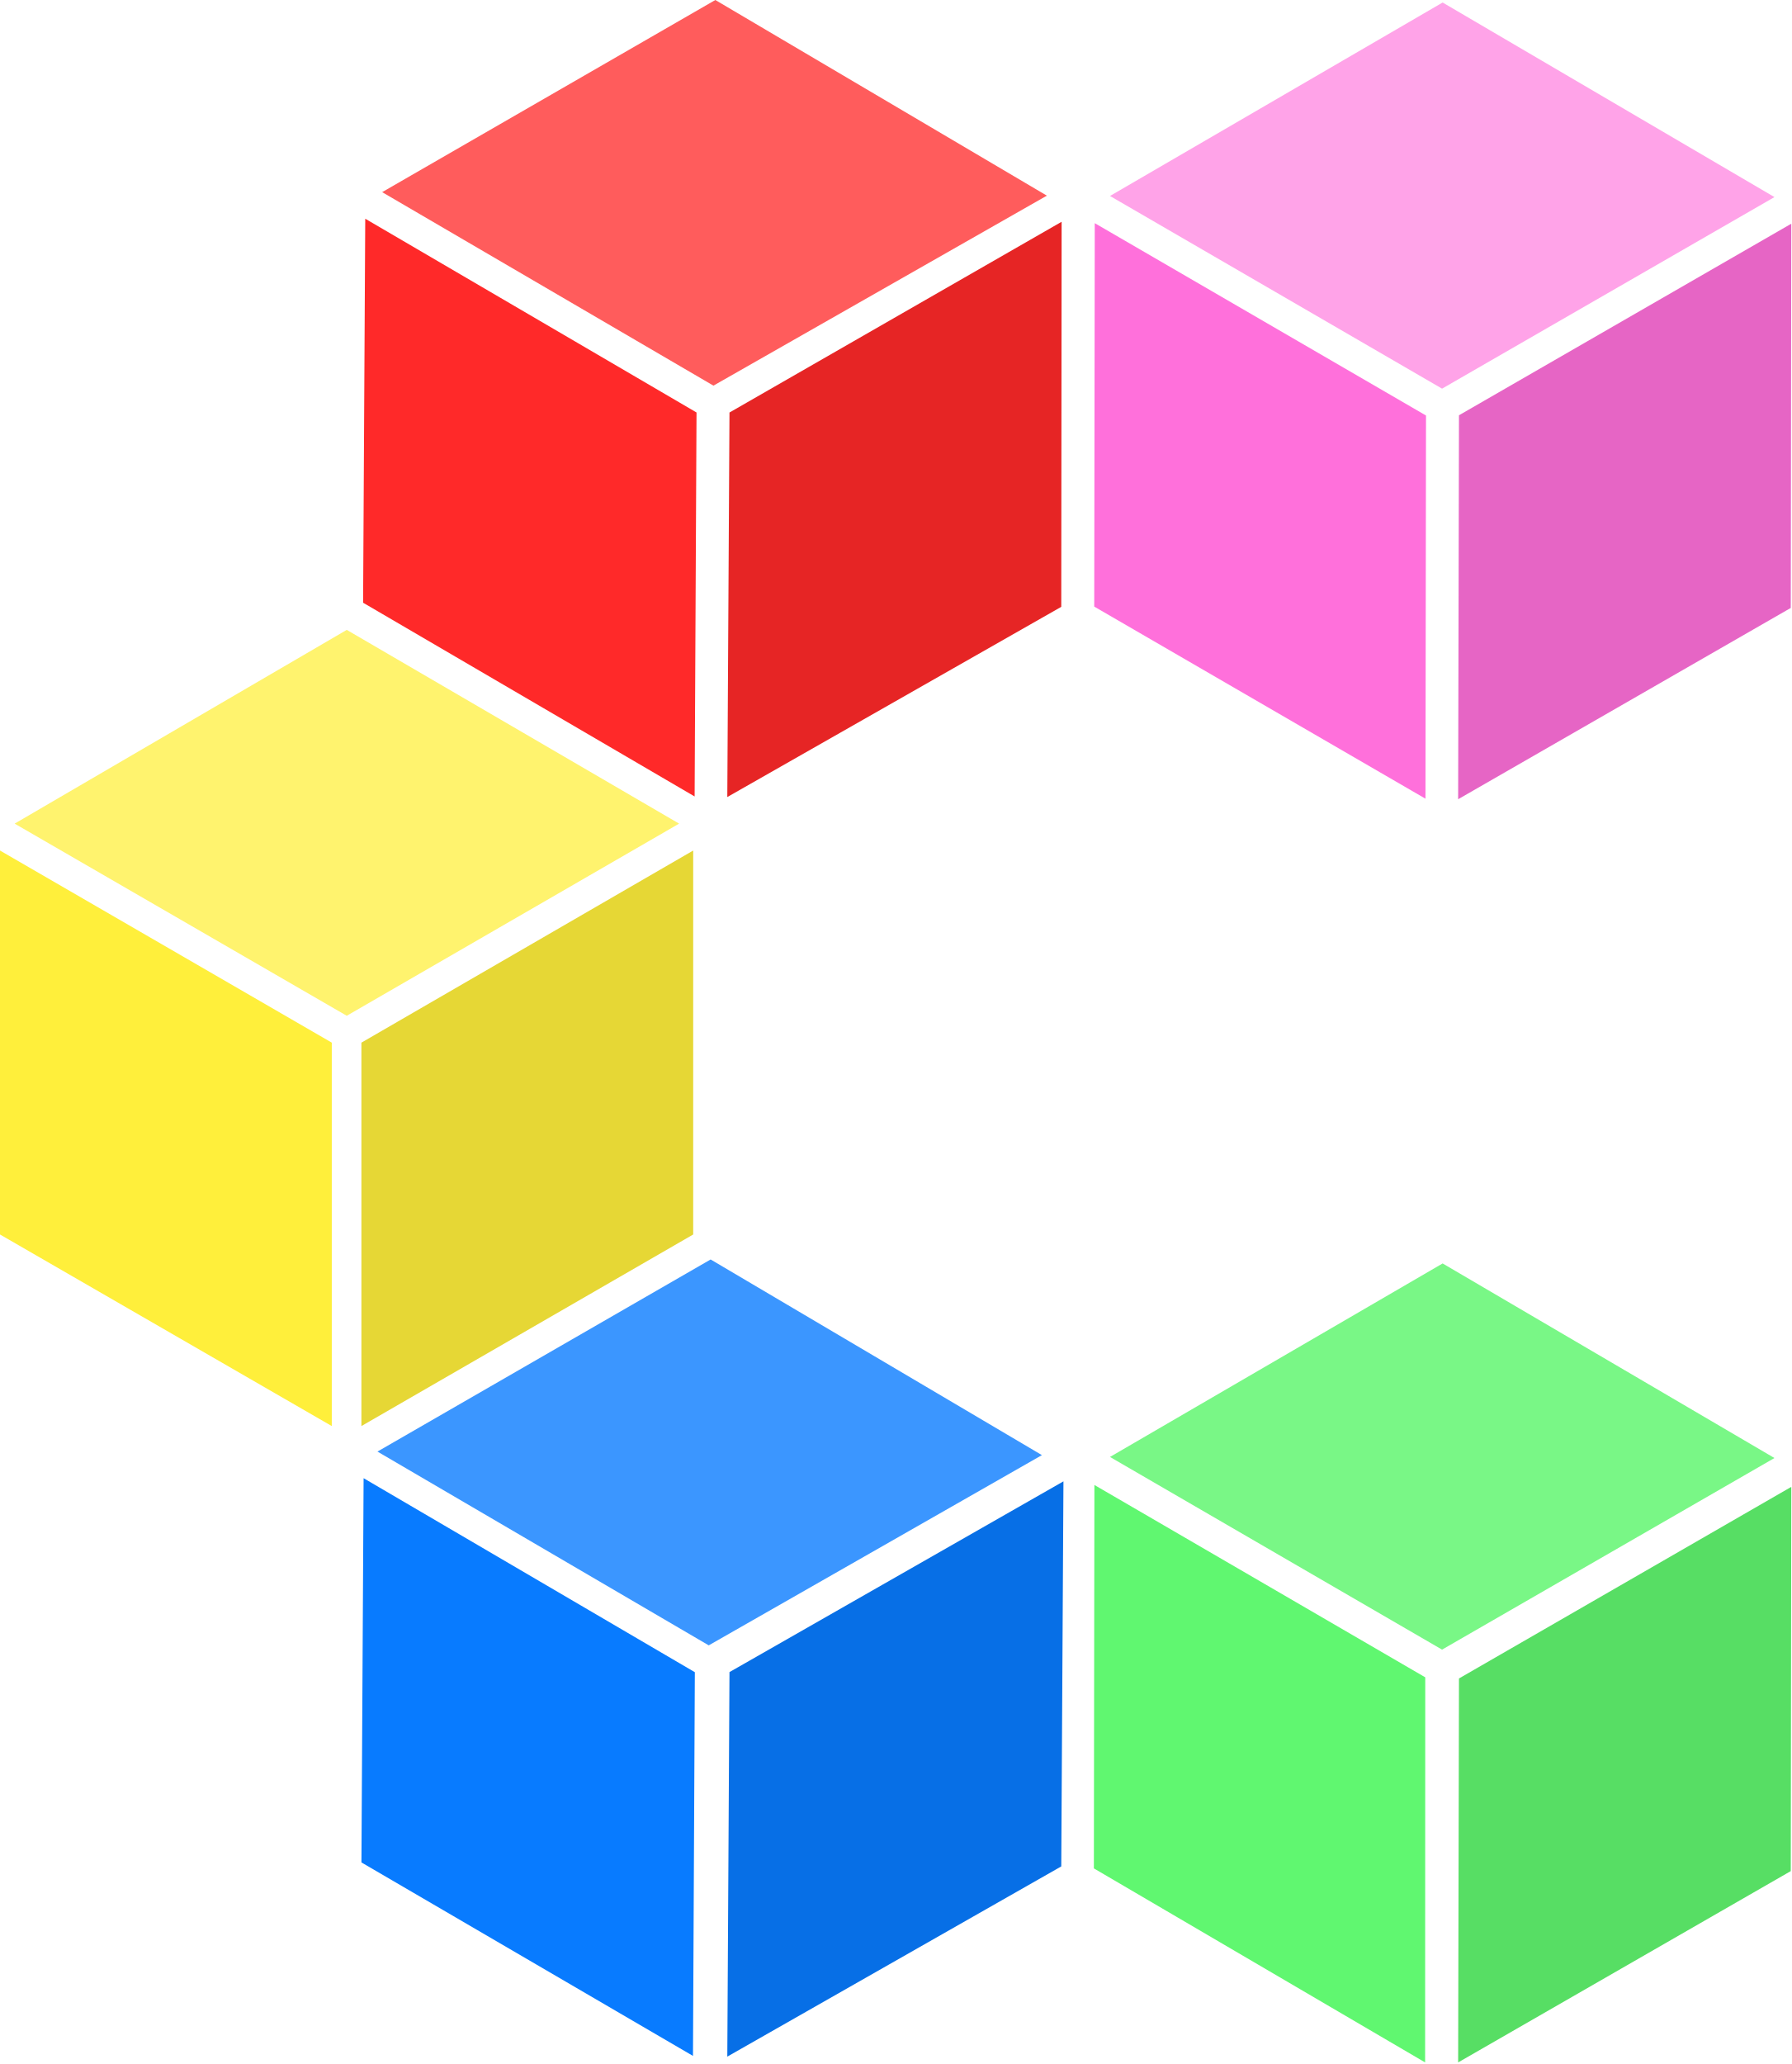
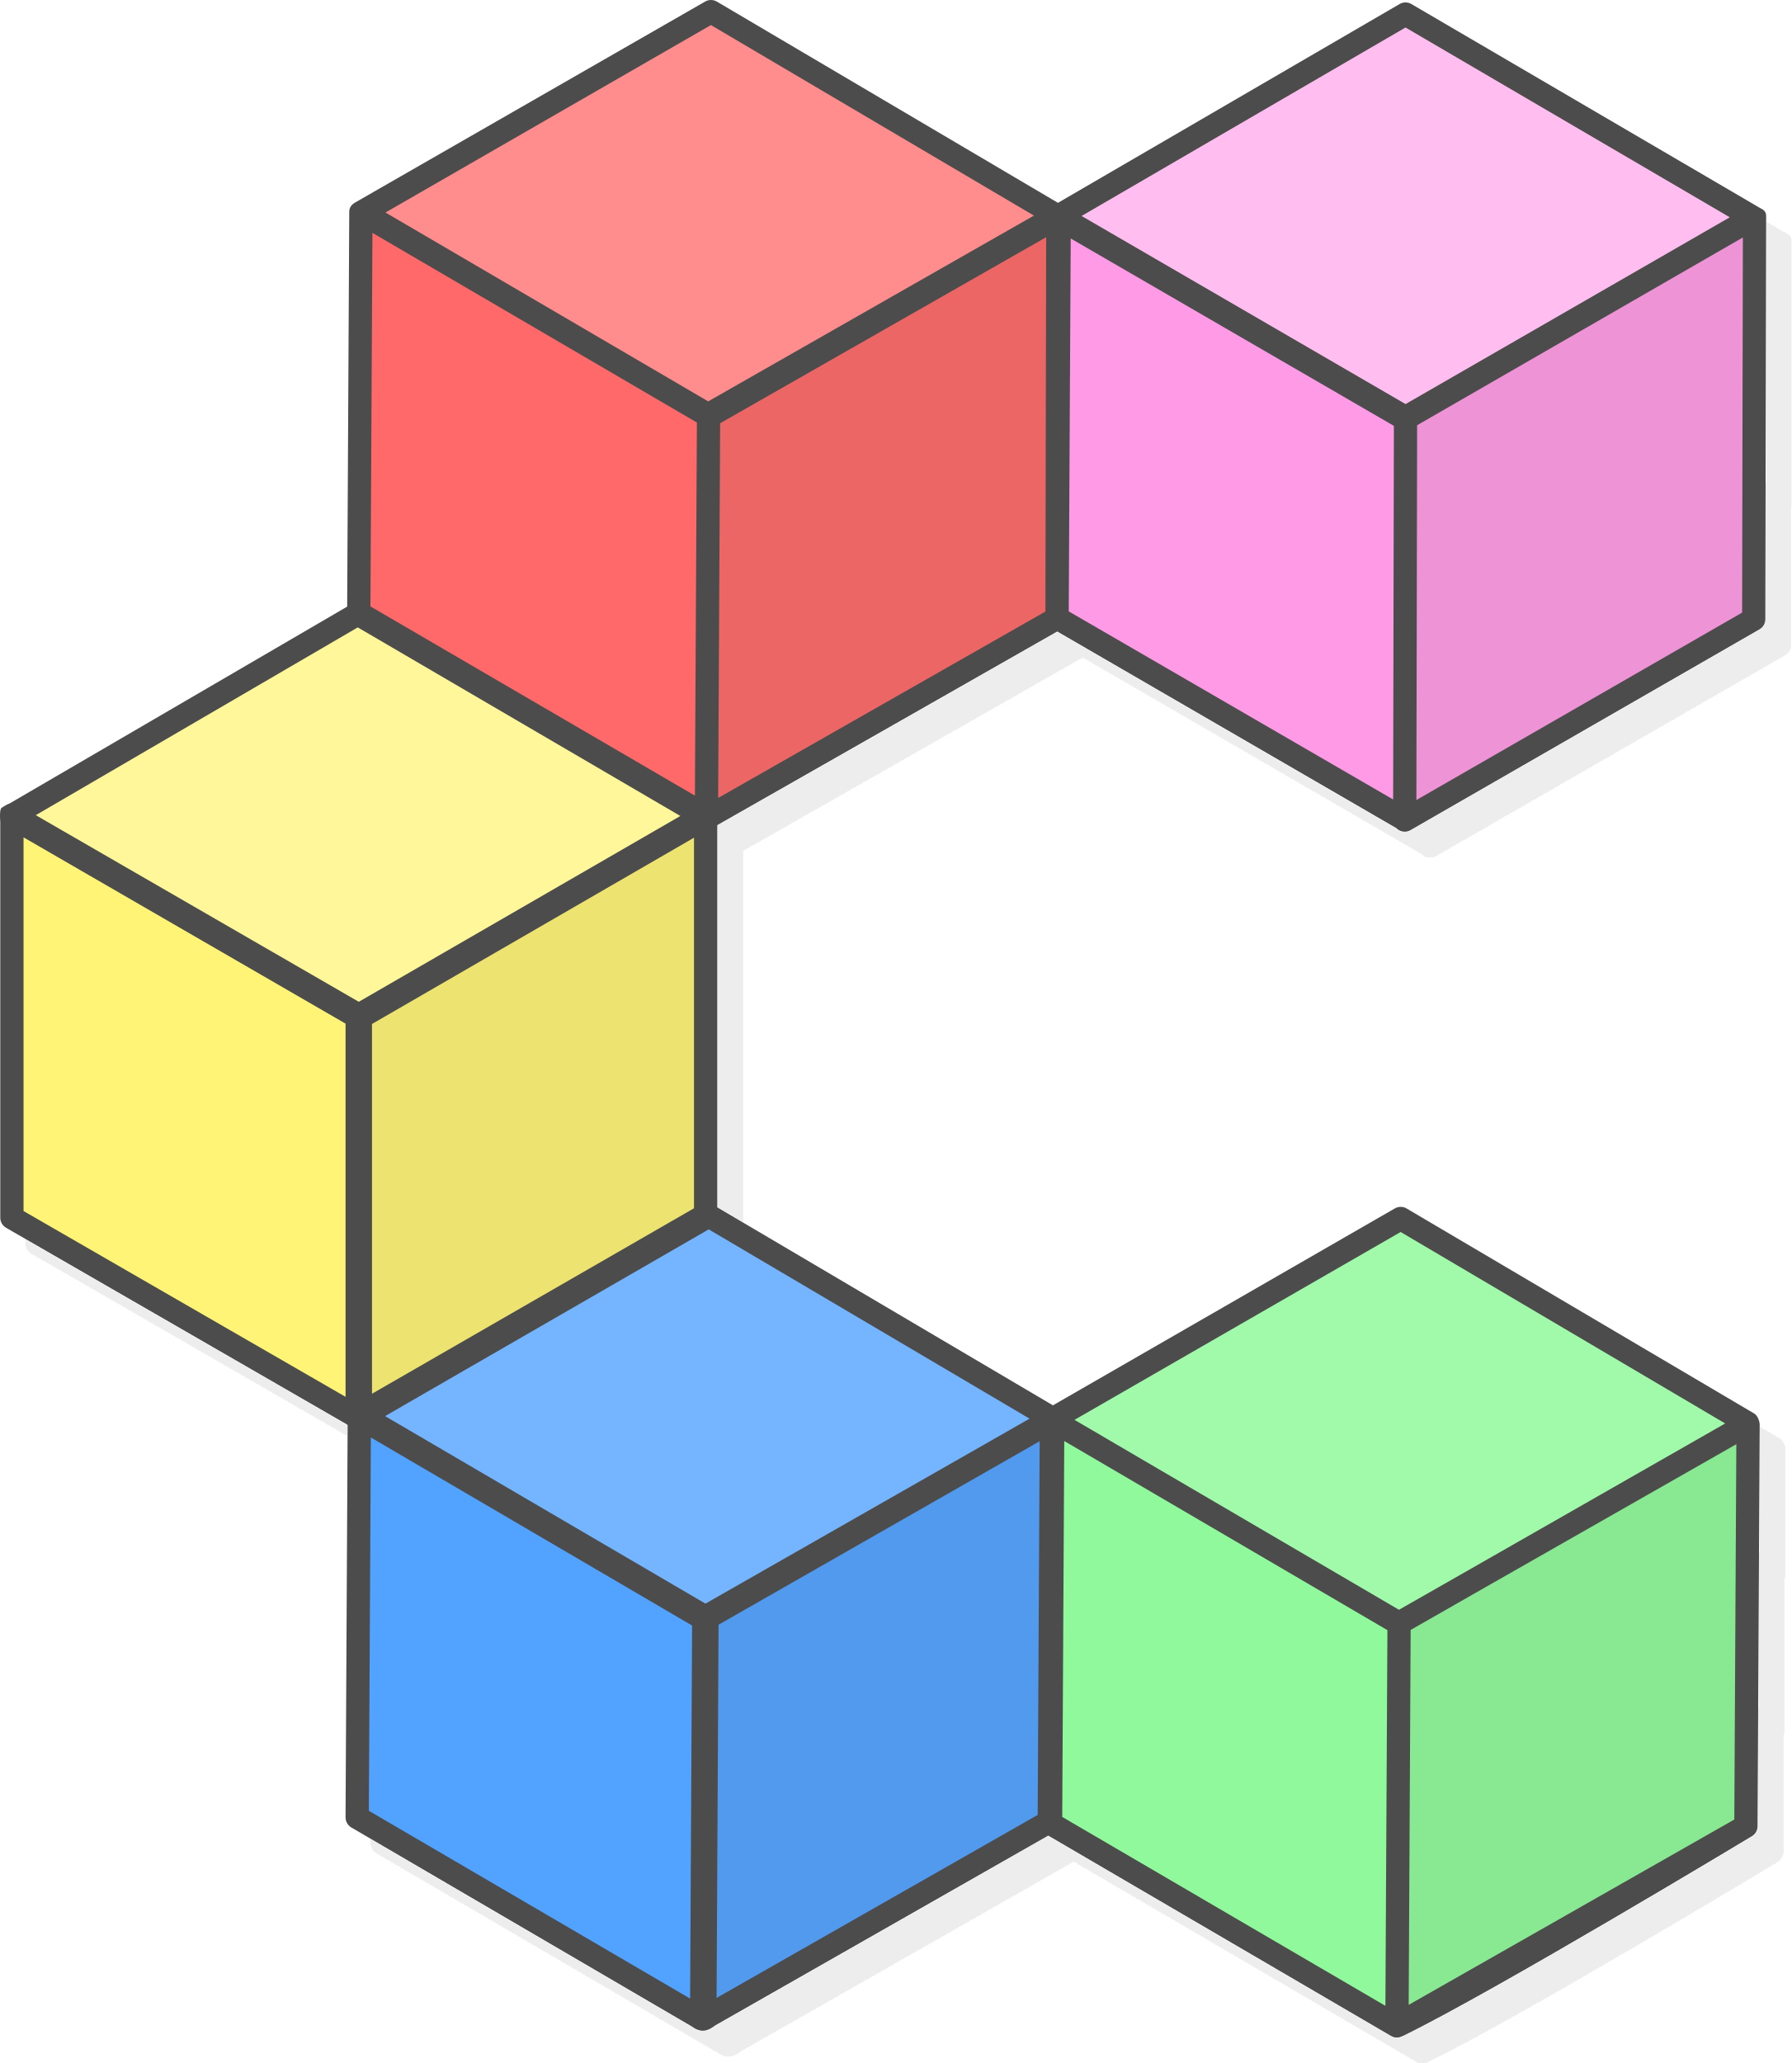
- <svg xmlns="http://www.w3.org/2000/svg" width="500" height="576" viewBox="0 0 500 576" fill="none">
-   <path d="M0 237.36V344.51L92.61 397.97V290.97L0 237.36Z" fill="#FFEF3B" />
-   <path d="M100.88 290.97V397.97L193.49 344.51V237.36L100.88 290.97Z" fill="#E6D735" />
-   <path d="M4.09 229.85L96.79 283.47L189.56 229.85L96.79 175.78L4.09 229.85Z" fill="#FFF36E" />
-   <path d="M101.49 412.52L100.89 519.75L193.43 573.74L193.95 466.66L101.49 412.52Z" fill="#087BFF" />
-   <path d="M290.83 406.08L198.36 351.48L105.36 405.09L197.83 459.17L290.83 406.08Z" fill="#3B96FF" />
-   <path d="M101.95 61.04L101.35 168.2L193.89 222.27L194.42 115.11L101.95 61.04Z" fill="#FF2929" />
-   <path d="M203.01 222.43L296.23 169.35L296.33 61.89L203.62 115.12L203.01 222.43Z" fill="#E62525" />
-   <path d="M203.01 573.94L296.23 520.86L296.84 413.4L203.62 466.63L203.01 573.94Z" fill="#076FE6" />
-   <path d="M292.21 54.6L199.67 0L106.67 53.62L199.14 107.62L292.21 54.6Z" fill="#FF5C5C" />
-   <path d="M305.58 62.28L305.43 169.28L397.89 222.89L398.04 115.96L305.58 62.28Z" fill="#FF70DB" />
-   <path d="M305.48 414.41L305.33 521.41L397.79 575.56L397.83 468.09L305.48 414.41Z" fill="#60F770" />
-   <path d="M407.24 115.89L407.01 223.04L499.85 169.66L500 62.43L407.24 115.89Z" fill="#E665C5" />
-   <path d="M407.24 468.41L407.01 575.56L499.85 522.17L500 414.94L407.24 468.41Z" fill="#57DE64" />
-   <path d="M309.83 54.69L402.52 108.46L495.3 55L402.68 0.7L309.83 54.69Z" fill="#FFA3E8" />
-   <path d="M309.83 406.59L402.52 460.36L495.3 406.89L402.68 352.59L309.83 406.59Z" fill="#79F786" />
+ <svg xmlns="http://www.w3.org/2000/svg" width="423" height="487" viewBox="0 0 423 487" fill="none">
+   <g opacity="0.7" filter="url(#filter0_d_75_4519)">
+     <path d="M247.742 430.296L248.251 335.176L330.34 383.212L329.832 478.265L247.742 430.296Z" fill="#60F770" />
+     <path d="M412.23 431.122L412.738 336.194L330.34 383.153L329.832 478.014L412.23 431.122Z" fill="#57DE64" />
+     <path d="M248.184 335.185L330.716 287.658L412.805 336.069L330.274 383.22L248.184 335.185Z" fill="#79F786" />
+     <path d="M84.331 429.037L84.839 333.917L166.929 381.952L166.42 477.005L84.331 429.037Z" fill="#087BFF" />
+     <path d="M248.059 429.854L248.568 334.926L166.17 381.944L165.661 476.805L248.059 429.846V429.854Z" fill="#076FE6" />
+     <path d="M84.264 334.234L166.795 286.707L248.885 335.118L166.353 382.269L84.264 334.234Z" fill="#3B96FF" />
+     <path d="M2.817 287.466V192.346L85.089 239.873V334.926L2.817 287.458V287.466Z" fill="#FFEF3B" />
+     <path d="M166.603 287.466V192.346L84.331 239.873V334.926L166.603 287.458V287.466Z" fill="#E6D735" />
+     <path d="M2.5 192.722L84.772 144.753L167.045 192.722L84.772 240.315L2.5 192.722Z" fill="#FFF36E" />
+     <path d="M84.714 145.07L85.223 49.95L167.312 97.986L166.804 193.039L84.714 145.07Z" fill="#FF2929" />
+     <path d="M249.577 145.954L250.086 50.642L167.304 97.852L166.795 193.097L249.577 145.946V145.954Z" fill="#E62525" />
+     <path d="M85.34 50.267L167.871 2.741L249.961 51.151L167.429 98.236L85.34 50.267Z" fill="#FF5C5C" />
+     <path d="M249.577 145.896L249.769 50.901L331.858 98.553L331.666 193.481L249.577 145.887V145.896Z" fill="#FF70DB" />
+     <path d="M414.064 146.213L414.256 51.093L331.858 98.561L331.666 193.614L414.064 146.213Z" fill="#E665C5" />
+     <path d="M249.51 51.218L331.85 3.308L414.064 51.401L331.725 98.87L249.51 51.218Z" fill="#FFA3E8" />
+     <path d="M415.799 49.241C415.382 49 333.234 0.948 333.234 0.948C332.384 0.447 331.324 0.447 330.465 0.948L249.794 47.882L169.264 0.381C168.413 -0.12 167.354 -0.128 166.495 0.364C166.495 0.364 84.281 47.565 83.88 47.79C83.029 48.274 82.471 48.958 82.462 49.934L81.97 143.202L2.283 189.661C1.991 189.72 0.448 190.553 0.231 190.854C-0.161 191.696 0.064 193.964 0.064 193.964V287.458C0.064 288.442 0.59 289.343 1.44 289.835L81.945 336.277C81.979 336.344 82.037 336.394 82.079 336.461L81.587 429.012C81.587 429.996 82.104 430.905 82.946 431.397L163.501 478.473C163.601 478.607 164.819 479.432 166.061 479.382C167.404 479.332 168.647 478.298 168.897 478.115L247.5 433.323L328.447 480.625C328.872 480.875 329.356 481 329.832 481C330.307 481 330.874 480.792 331.191 480.641C352.541 470.275 413.589 433.49 413.589 433.49C414.44 433.006 414.973 432.097 414.973 431.122L415.474 336.536C415.532 335.652 415.032 334.184 414.189 333.684L332.108 285.273C331.258 284.773 330.199 284.764 329.348 285.256L248.609 331.749L169.356 285.006V194.79L249.627 149.073L329.698 195.499C329.873 195.682 330.073 195.841 330.29 195.966C330.716 196.216 331.191 196.333 331.666 196.333C332.142 196.333 332.609 196.208 333.034 195.966L415.432 148.564C416.283 148.072 416.808 147.172 416.808 146.188L417 51.068C417 50.084 416.65 49.7 415.799 49.208V49.241ZM409.494 429.521L332.6 473.278L333.067 384.771L350.323 374.914L409.961 340.922L409.486 429.512L409.494 429.521ZM330.699 290.827L407.334 336.027L347.454 370.235L330.307 380.009L253.697 335.176L330.707 290.827H330.699ZM251.278 340.172L327.58 384.821L327.104 473.503L250.803 428.912L251.278 340.172ZM246.833 144.361L169.564 188.369L169.781 147.305L170.031 99.912L247.008 55.996L246.833 144.361ZM167.854 5.918L244.114 50.893L167.212 94.75L91.019 50.167L167.854 5.918ZM164.543 99.737L164.202 163.942L164.076 187.818L87.466 143.152L87.933 54.971L164.543 99.745V99.737ZM81.587 329.739L5.56 285.882V197.667L81.587 241.641V329.739ZM8.454 192.43L84.472 148.106L160.64 192.622L84.714 236.487L8.454 192.438V192.43ZM163.86 197.742V285.231L87.833 329.013V241.724L163.86 197.75V197.742ZM162.942 471.793L87.091 427.461L87.558 339.338L163.409 383.729L162.942 471.793ZM245.007 428.436L169.189 471.643L169.656 383.537L245.474 340.222L245.007 428.436ZM243.088 334.893L166.562 378.558L90.919 334.292L167.337 290.21L243.088 334.893ZM328.931 188.727L252.337 144.32L252.804 56.297L329.106 100.529L328.931 188.727ZM331.858 95.384L255.373 50.984L331.85 6.493L408.418 51.293L331.858 95.392V95.384ZM411.321 144.62L334.418 188.861L334.585 105.349V100.387L411.504 56.055L411.329 144.62H411.321Z" fill="black" />
+   </g>
+   <defs>
+     <filter id="filter0_d_75_4519" x="0" y="0" width="423" height="487" filterUnits="userSpaceOnUse" color-interpolation-filters="sRGB">
+       <feFlood flood-opacity="0" result="BackgroundImageFix" />
+       <feColorMatrix in="SourceAlpha" type="matrix" values="0 0 0 0 0 0 0 0 0 0 0 0 0 0 0 0 0 0 127 0" result="hardAlpha" />
+       <feOffset dx="6" dy="6" />
+       <feComposite in2="hardAlpha" operator="out" />
+       <feColorMatrix type="matrix" values="0 0 0 0 0 0 0 0 0 0 0 0 0 0 0 0 0 0 0.1 0" />
+       <feBlend mode="normal" in2="BackgroundImageFix" result="effect1_dropShadow_75_4519" />
+       <feBlend mode="normal" in="SourceGraphic" in2="effect1_dropShadow_75_4519" result="shape" />
+     </filter>
+   </defs>
</svg>
